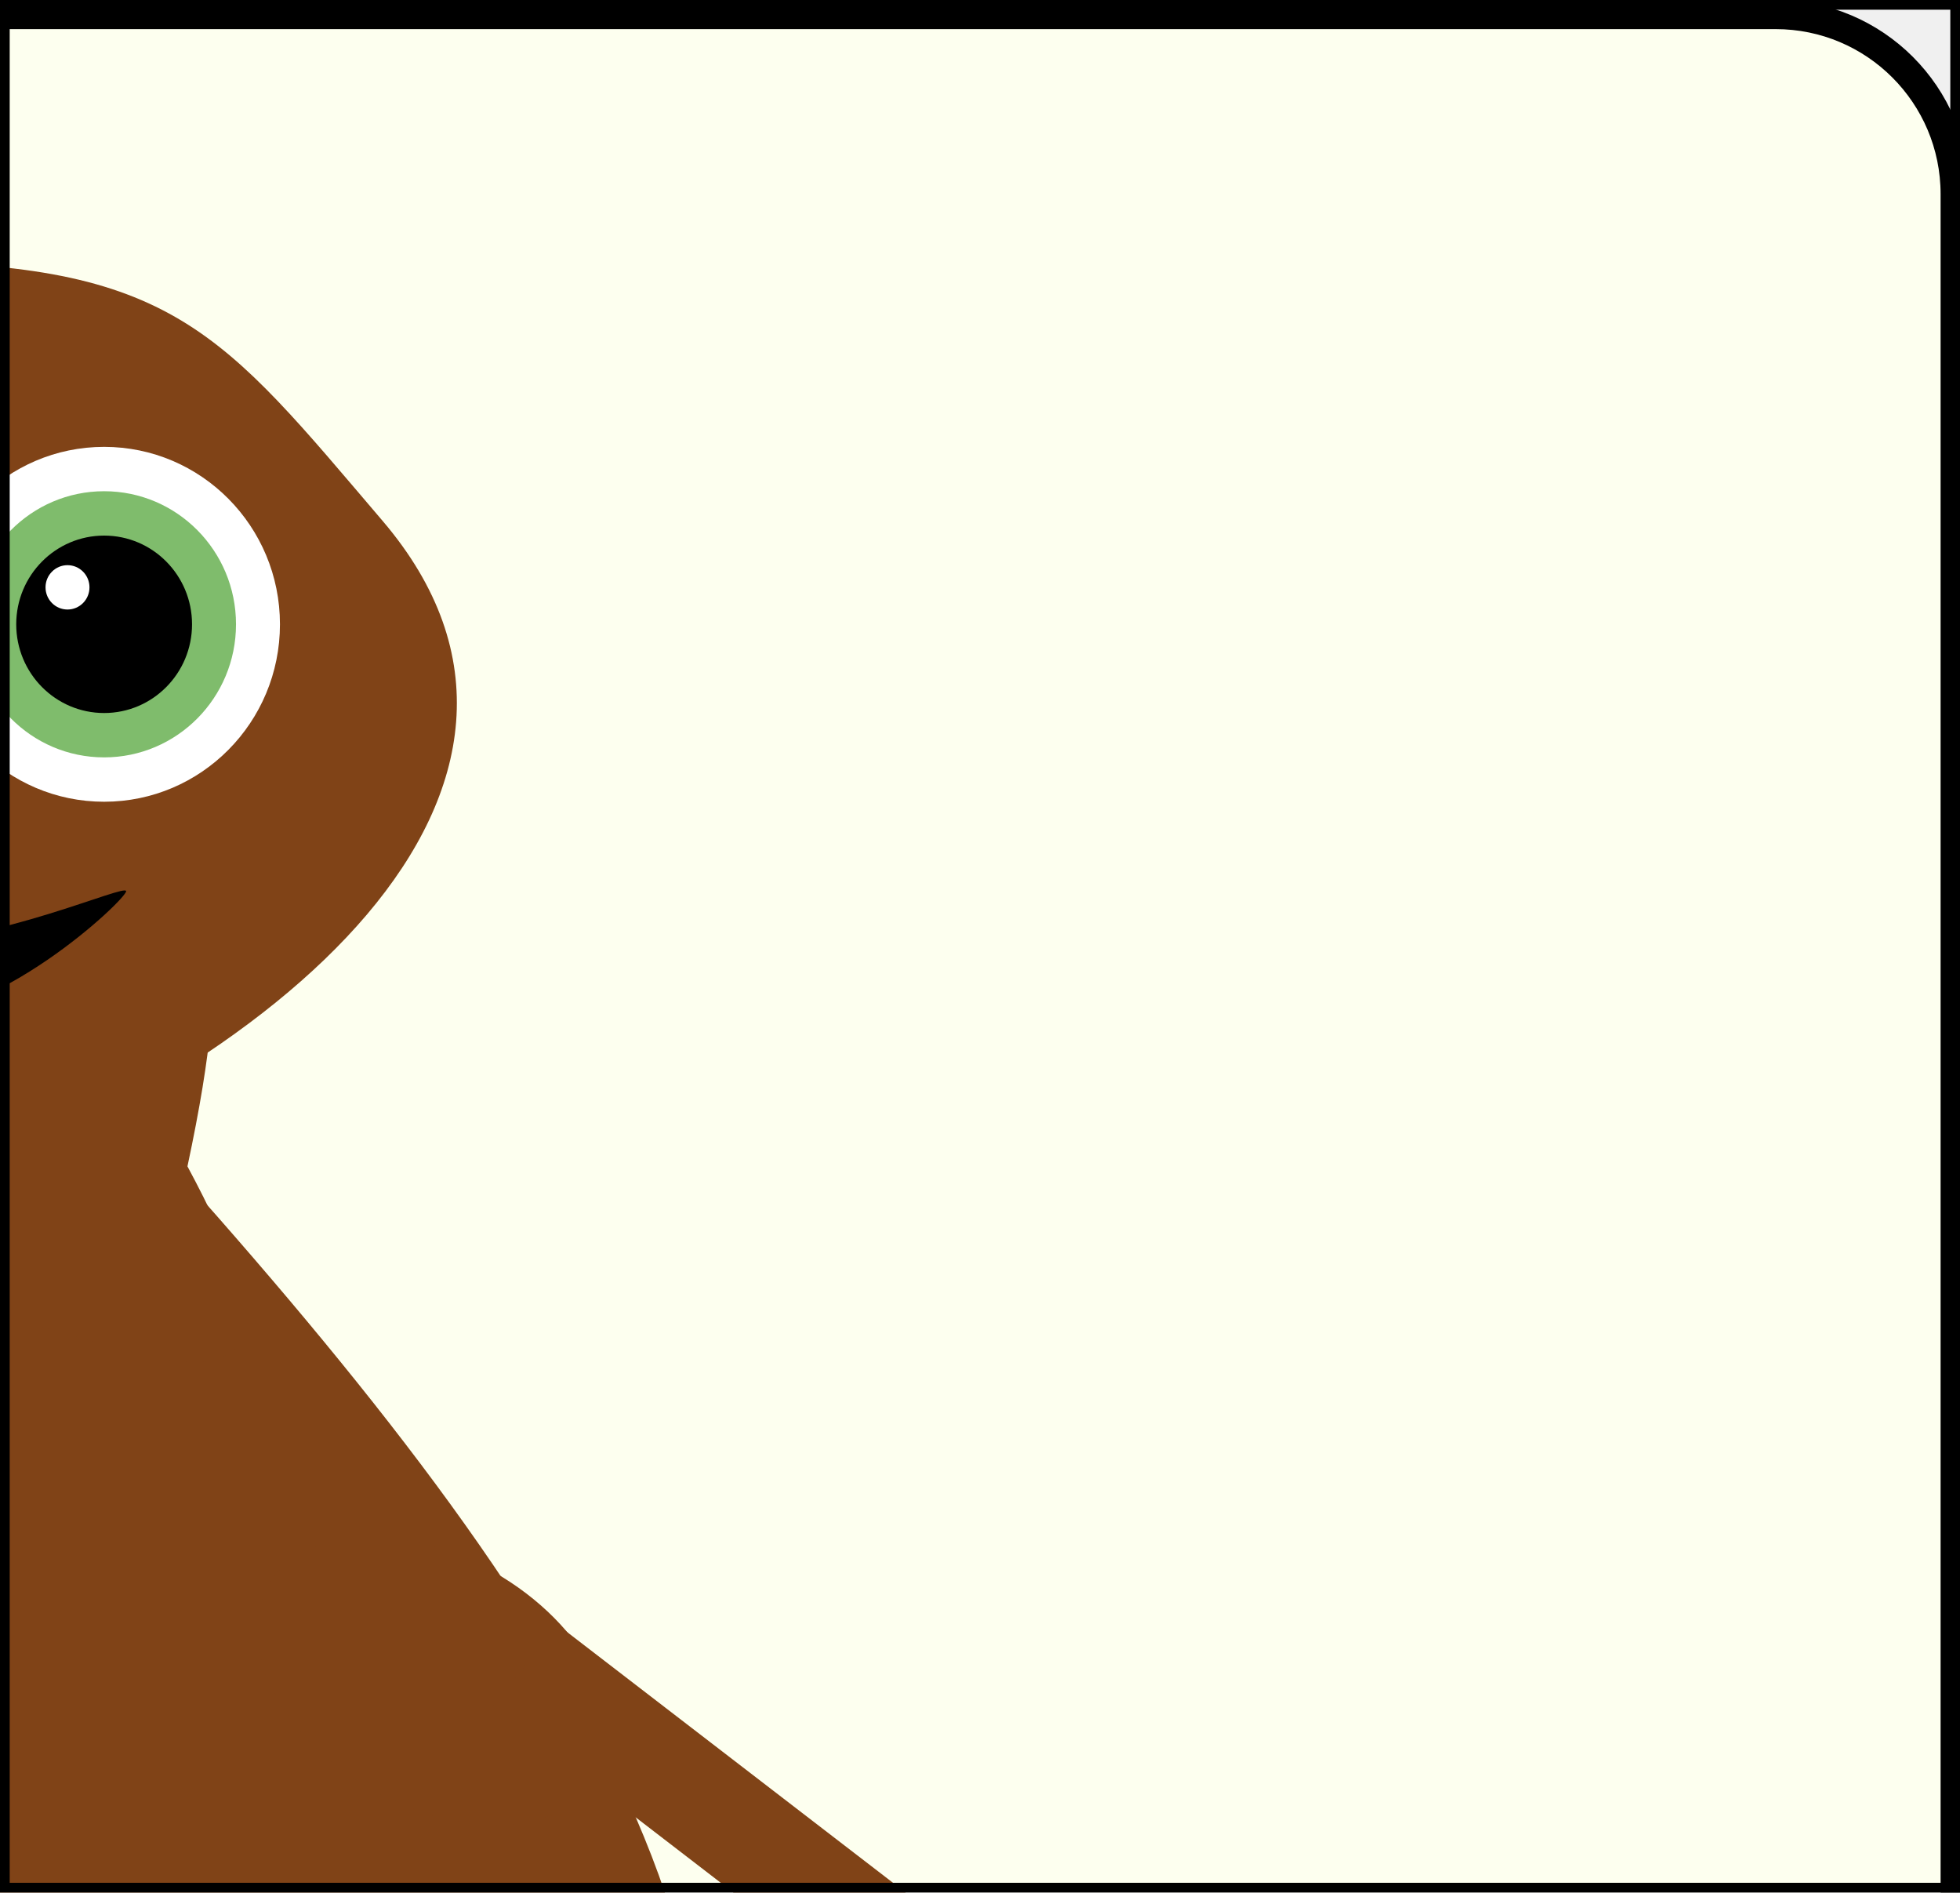
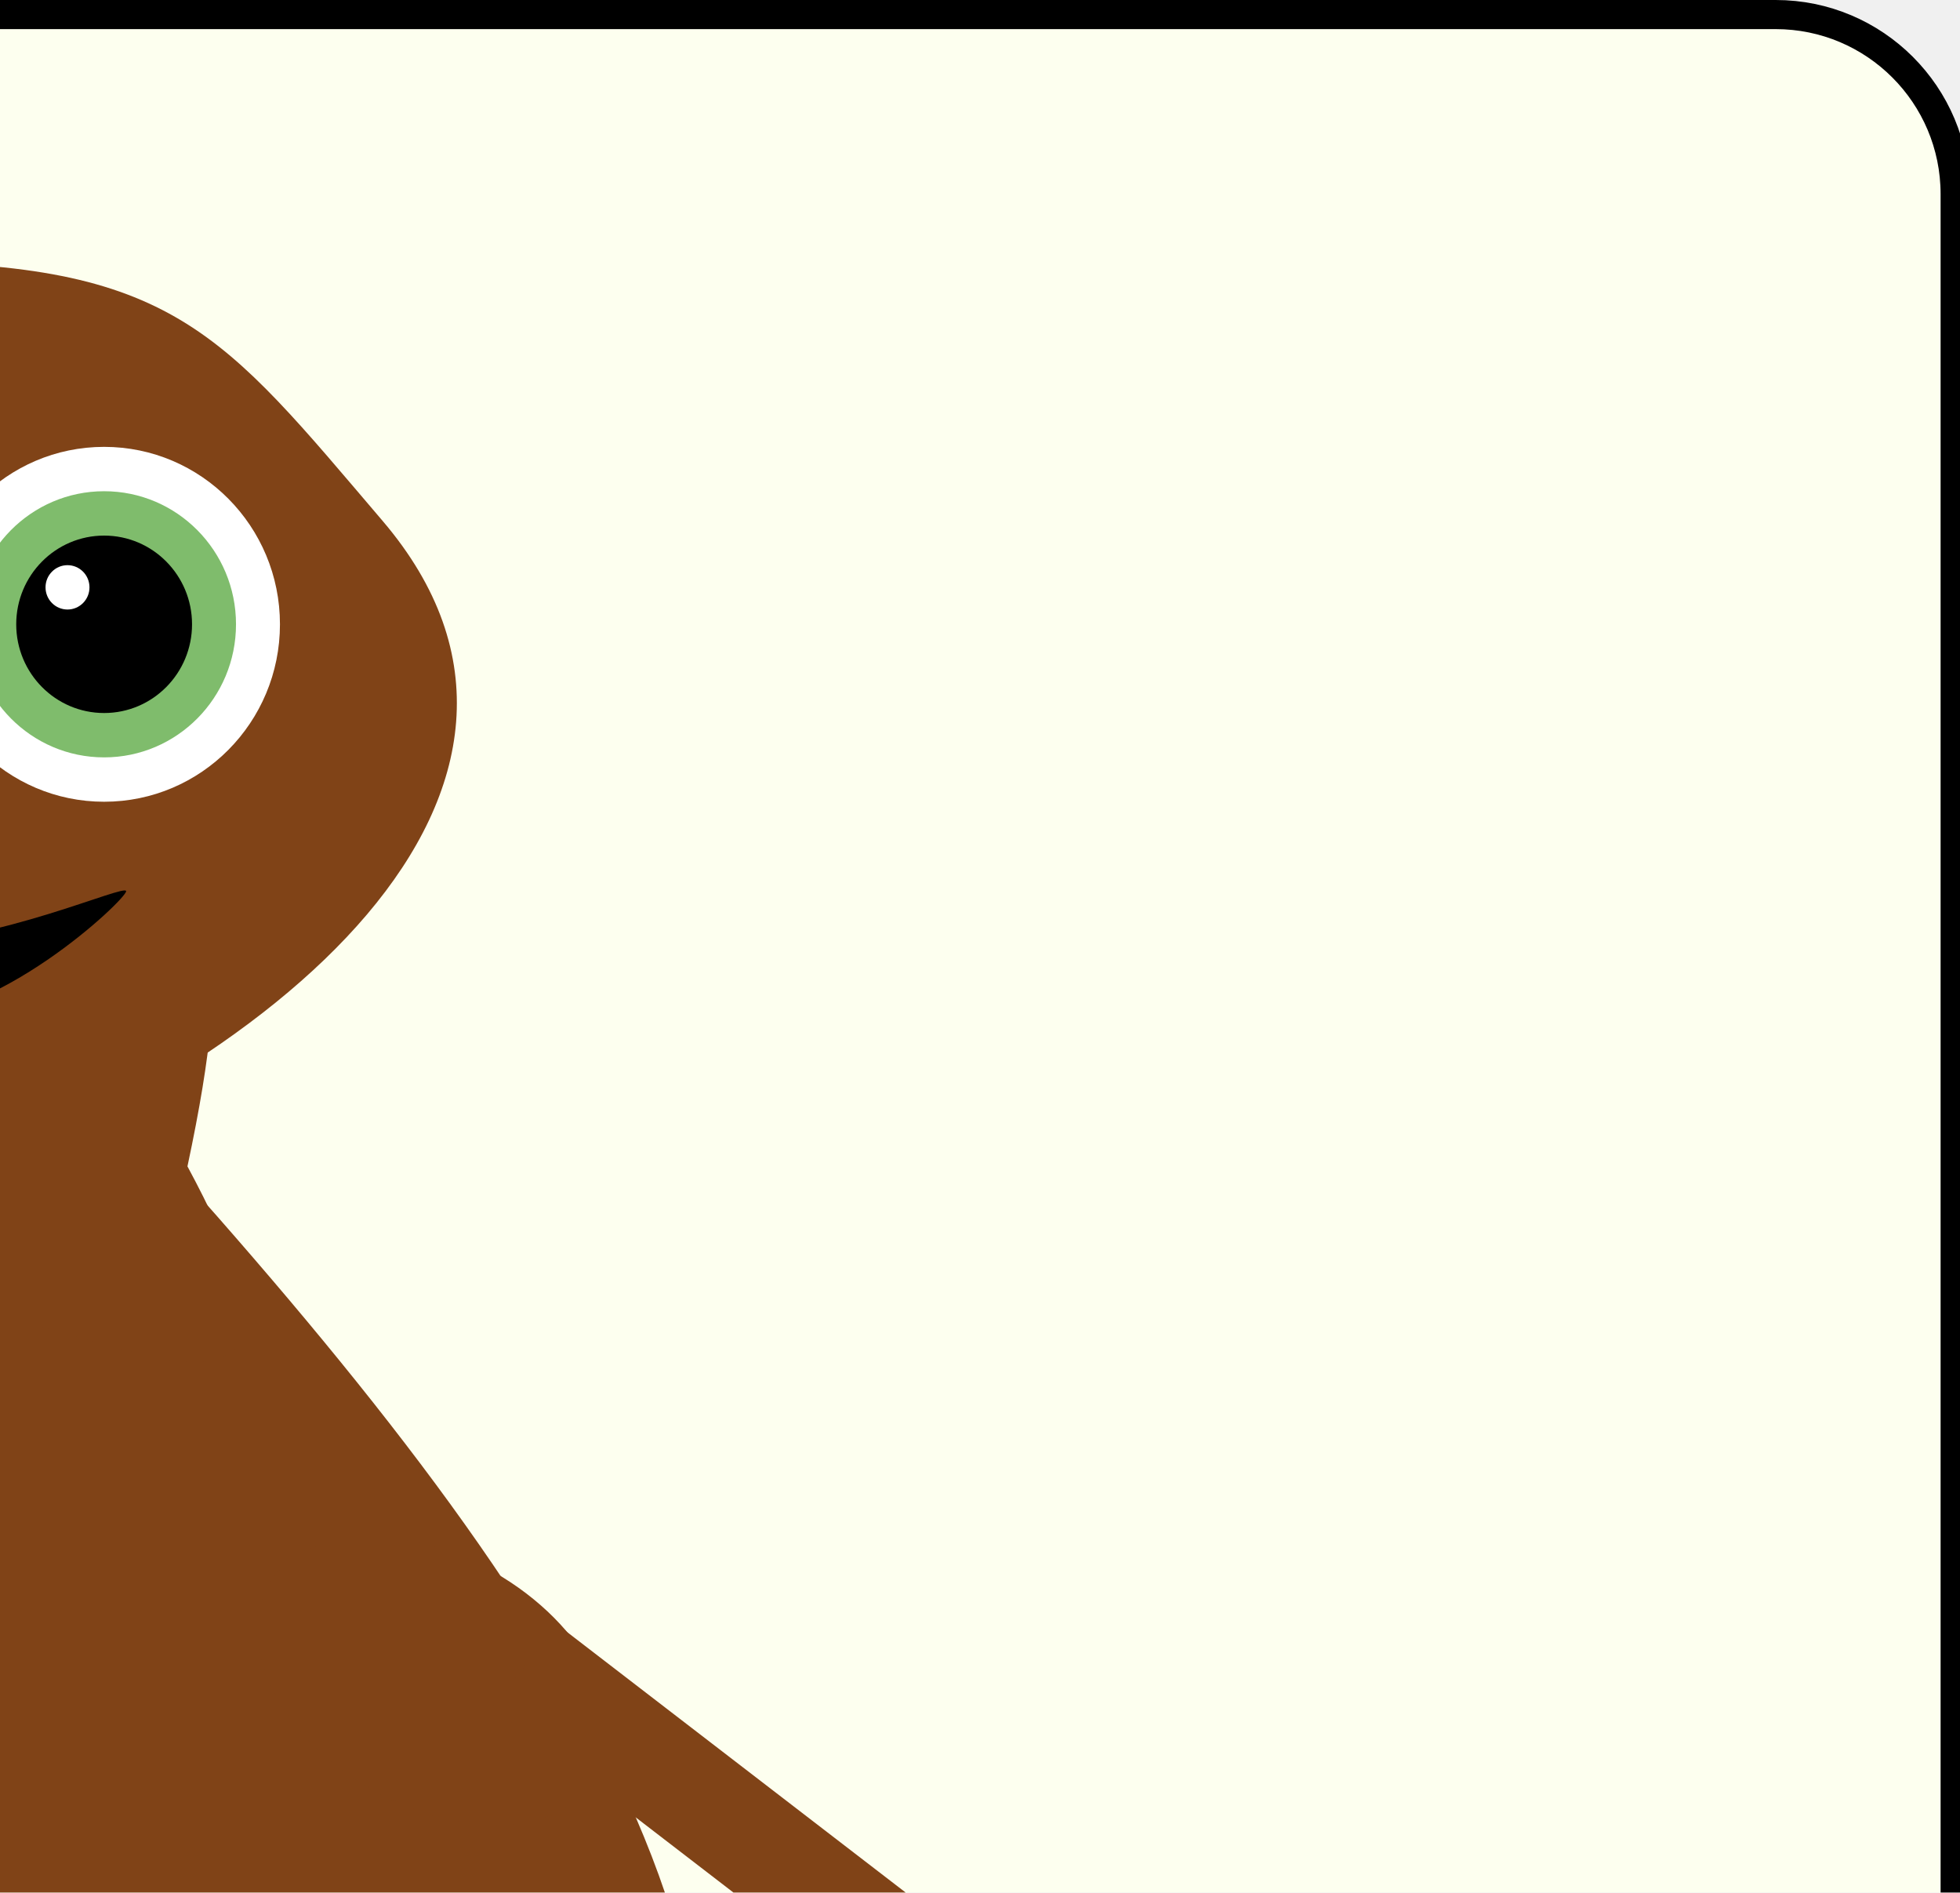
<svg xmlns="http://www.w3.org/2000/svg" width="202" height="195" viewBox="0 0 202 195" fill="none">
  <g clip-path="url(#clip0_567_2031)">
    <rect x="-200.5" y="1.5" width="402" height="387" rx="18.5" fill="#FDFFEF" stroke="black" stroke-width="3" />
    <path d="M39.424 53.662C62.83 81.087 28.853 110.796 -11.918 124.508C-44.385 113.081 -85.156 82.61 -61.75 56.709C-48.915 32.333 -41.761 27 -11.918 27C17.924 27 22.869 34.266 39.424 53.662Z" fill="#804317" />
    <path d="M72.645 218.208C72.645 258.597 35.122 291.339 -11.164 291.339C-57.45 291.339 -94.972 258.597 -94.972 218.208C-94.972 177.818 -63.261 143.553 -14.939 84.895C31.873 134.411 72.645 177.818 72.645 218.208Z" fill="#804317" />
    <path d="M19.319 120.181C38.195 155.223 7.048 133.894 -10.882 133.894C-28.813 133.894 -56.184 146.082 -41.083 120.181C-62.505 62.804 -28.813 104.946 -10.882 104.946C7.048 104.946 29.608 71.945 19.319 120.181Z" fill="#804317" />
    <ellipse cx="19.662" cy="12.835" rx="19.662" ry="12.835" transform="matrix(0.867945 0.496661 -0.490013 0.871715 33.881 152.24)" fill="#804317" />
    <path d="M12.998 91.83C12.998 92.672 -0.593 105.542 -11.163 104.781C-22.489 105.542 -36.079 92.672 -36.079 91.83C-36.079 90.989 -22.005 97.163 -11.163 97.163C-0.322 97.163 12.998 90.989 12.998 91.83Z" fill="black" />
    <ellipse cx="10.732" cy="64.327" rx="18.121" ry="18.283" fill="white" />
    <ellipse cx="10.732" cy="64.327" rx="13.591" ry="13.712" fill="#7FBC6C" />
    <ellipse cx="10.732" cy="64.327" rx="9.06" ry="9.141" fill="black" />
    <ellipse cx="6.957" cy="60.519" rx="2.265" ry="2.285" fill="white" />
    <rect width="46.364" height="10.813" transform="matrix(-0.791949 -0.609143 0.618021 -0.787283 87.4814 204.151)" fill="#804317" />
  </g>
-   <rect x="0.5" y="0.5" width="201" height="194" stroke="black" />
  <defs>
    <clipPath id="clip0_567_2031">
      <rect width="202" height="195" fill="white" />
    </clipPath>
  </defs>
</svg>
